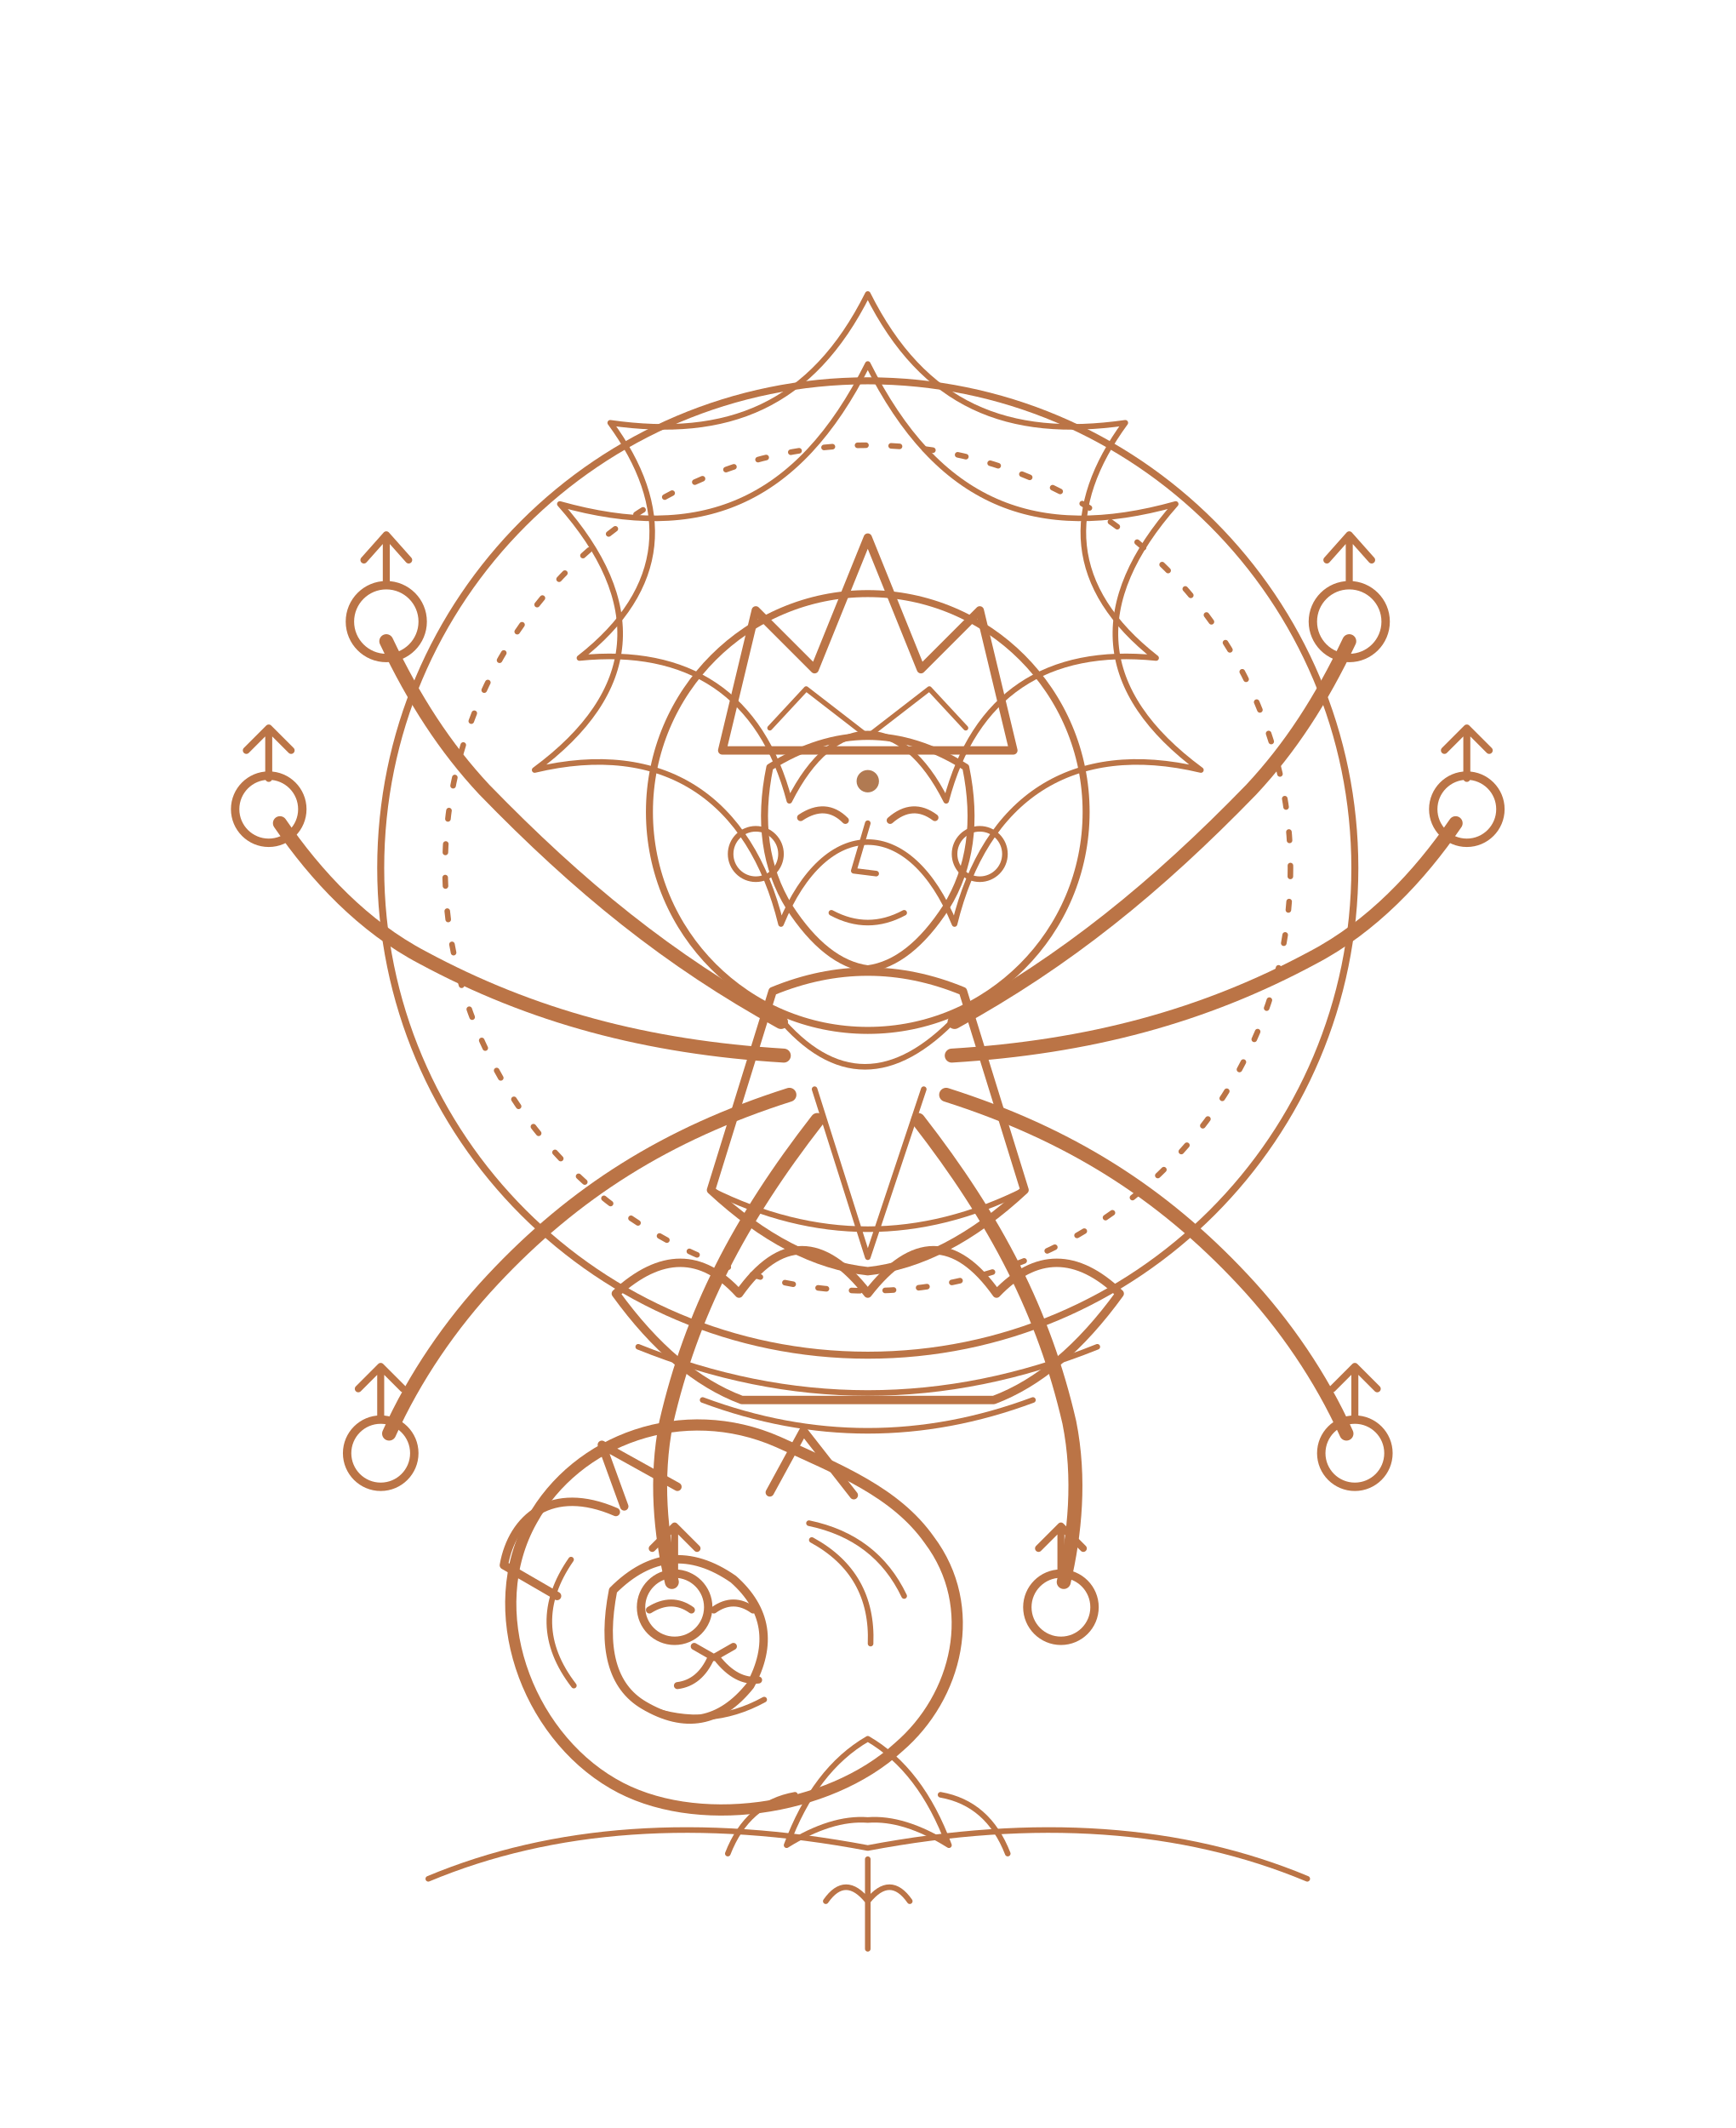
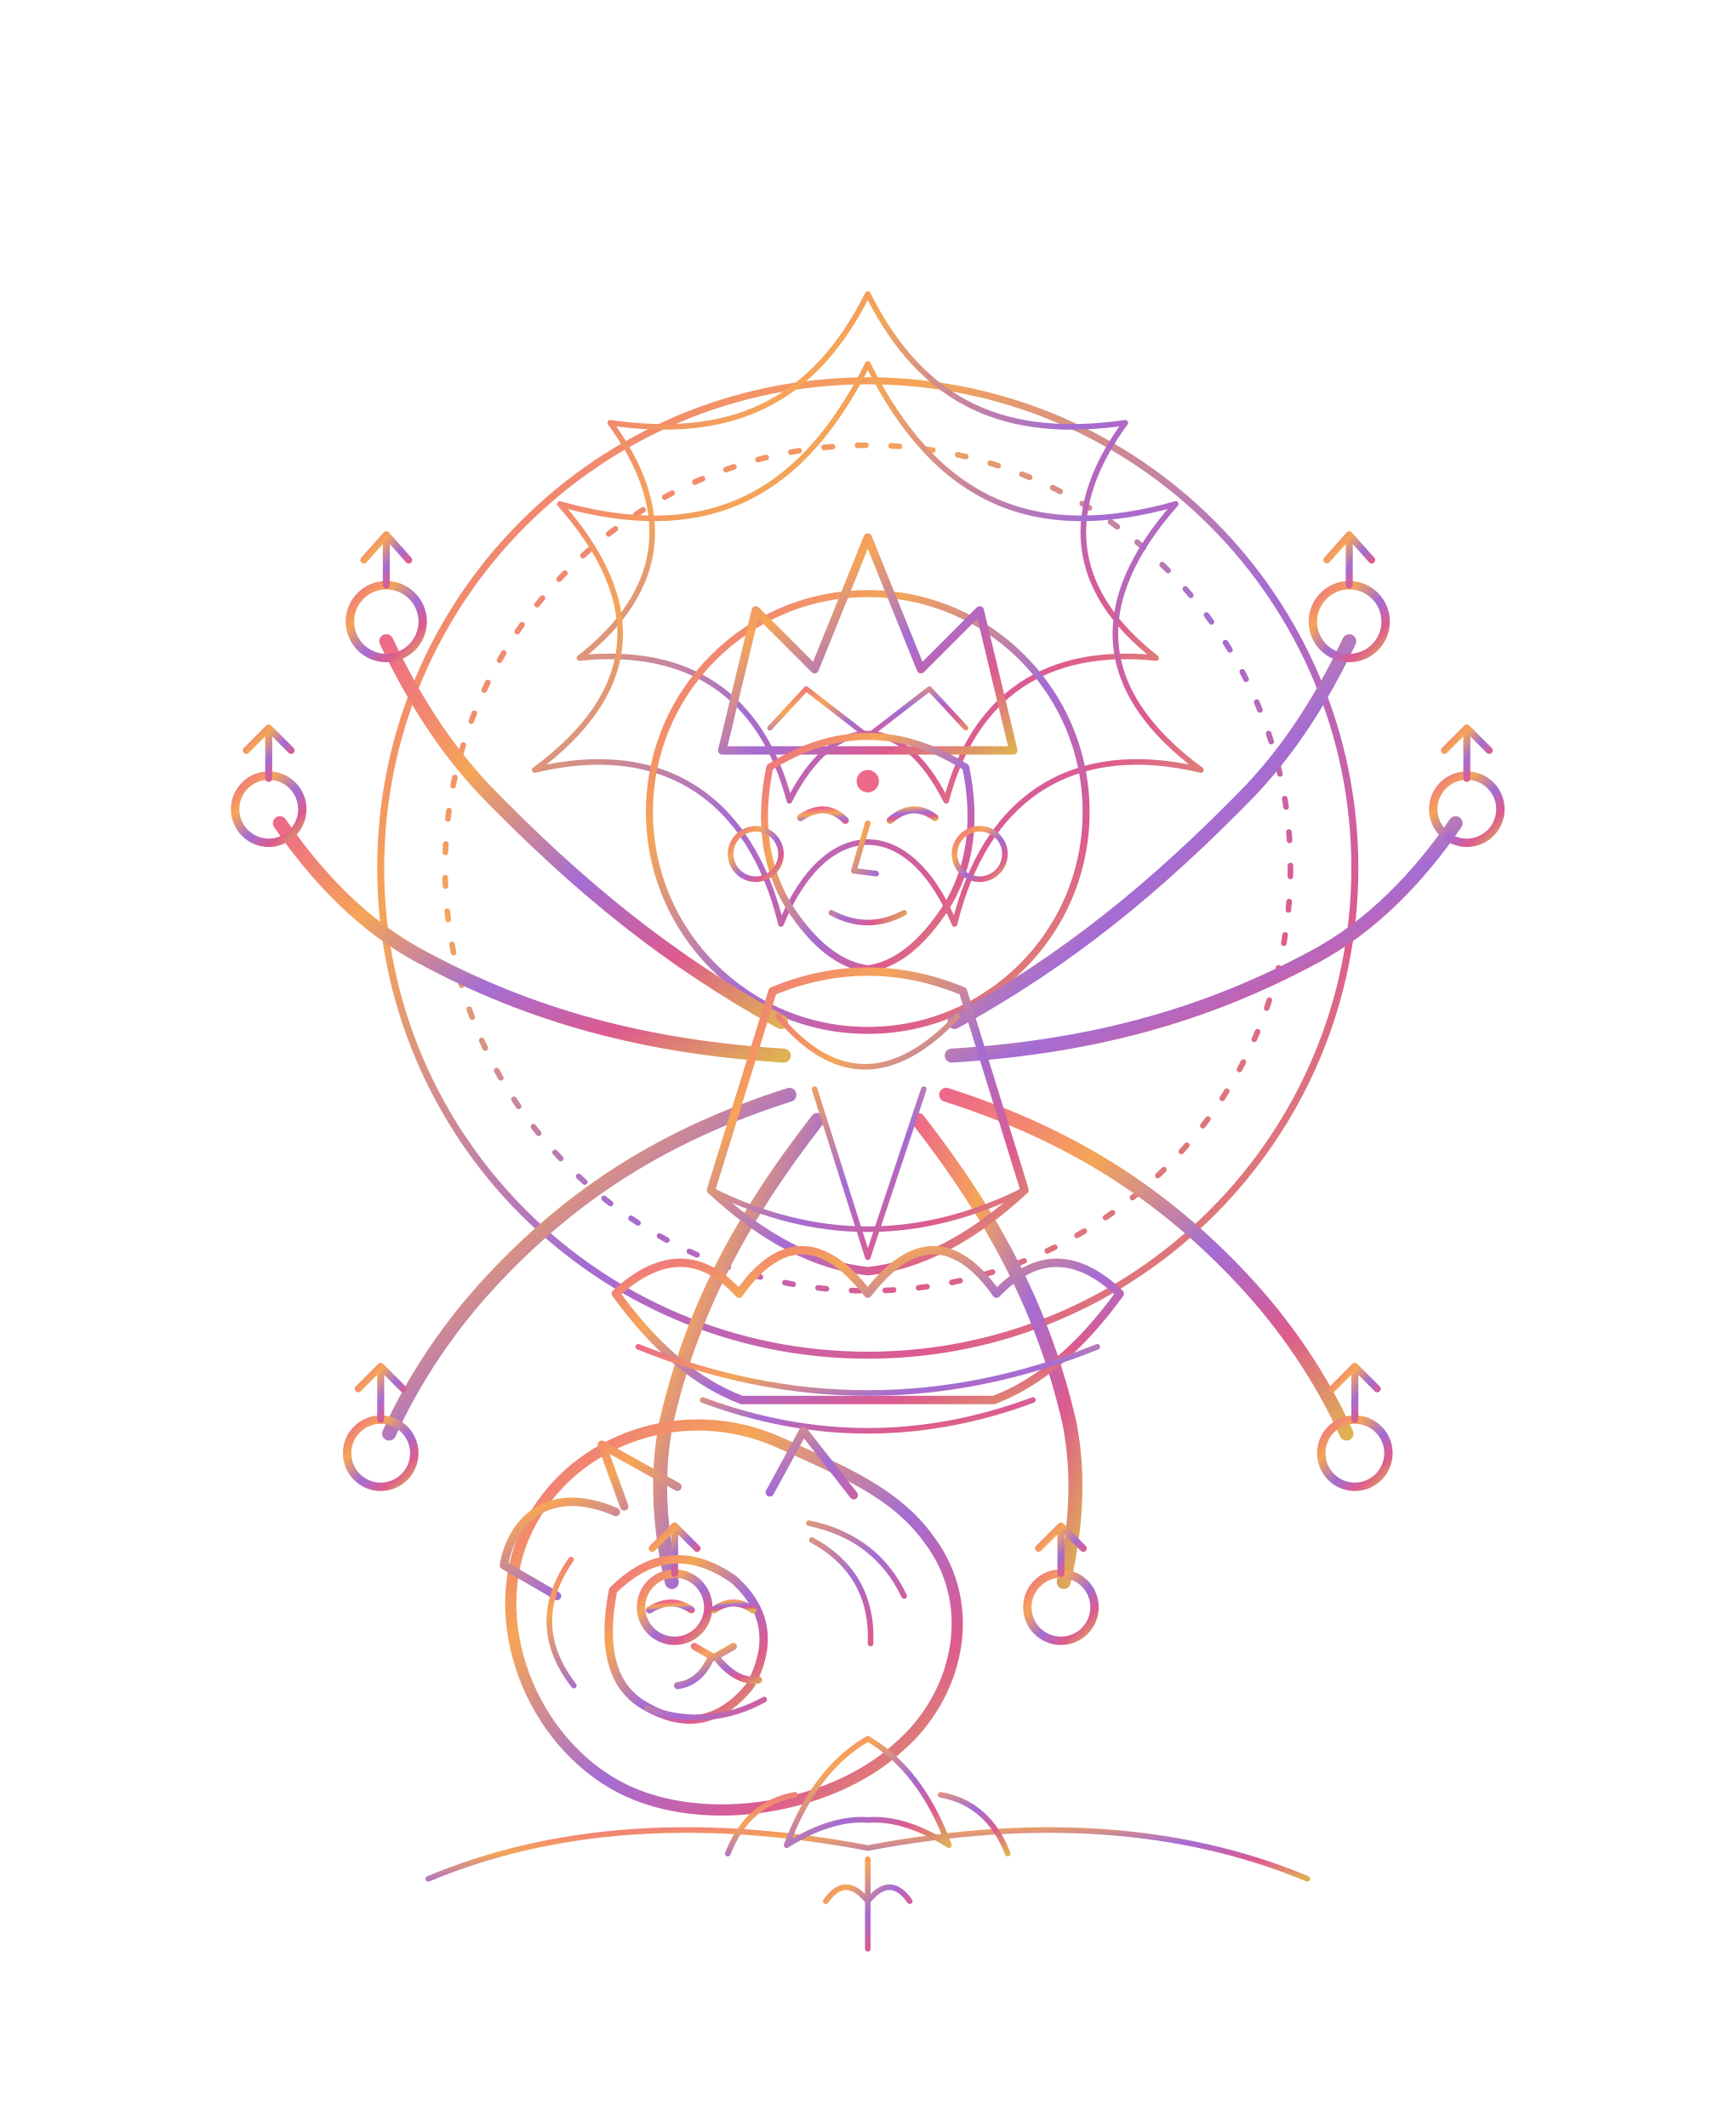
<svg xmlns="http://www.w3.org/2000/svg" viewBox="0 0 620 760" fill="none">
-   <g opacity=".78" stroke="#A84D12" stroke-linecap="round" stroke-linejoin="round">
+   <defs>
+     <linearGradient id="navratriRainbow" x1="0" y1="0" x2="1" y2="1">
+       <stop offset="0" stop-color="#e83e68" />
+       <stop offset=".28" stop-color="#f28c28" />
+       <stop offset=".56" stop-color="#8b43c7" />
+       <stop offset=".78" stop-color="#d42d6e" />
+       <stop offset="1" stop-color="#d69b23" />
+     </linearGradient>
+   </defs>
+   <g opacity=".78" stroke="url(#navratriRainbow)" stroke-linecap="round" stroke-linejoin="round">
    <circle cx="310" cy="310" r="174" stroke-width="2.5" />
    <circle cx="310" cy="310" r="151" stroke-width="2" stroke-dasharray="3 9" />
    <path d="M310 105 C330 145 360 157 402 151 C380 181 381 210 413 235 C374 231 348 248 338 286 C322 254 298 254 282 286 C272 248 246 231 207 235 C239 210 240 181 218 151 C260 157 290 145 310 105Z" stroke-width="2" />
    <path d="M310 130 C335 180 370 194 420 180 C389 215 391 247 429 275 C383 264 352 285 341 330 C325 291 295 291 279 330 C268 285 237 264 191 275 C229 247 231 215 200 180 C250 194 285 180 310 130Z" stroke-width="2" />
    <circle cx="310" cy="290" r="78" stroke-width="2.5" />
    <path d="M258 268 L270 218 L291 239 L310 192 L329 239 L350 218 L362 268Z" stroke-width="3" />
    <path d="M275 260 L288 246 L310 263 L332 246 L345 260" stroke-width="1.8" />
    <path d="M275 274 Q269 303 282 324 Q295 344 310 346 Q325 344 338 324 Q351 303 345 274 Q310 252 275 274Z" stroke-width="2.5" />
    <path d="M286 292 Q295 286 302 293 M318 293 Q326 286 334 292" stroke-width="2.5" />
    <path d="M310 294 L305 311 L313 312 M297 326 Q310 333 323 326" stroke-width="2" />
-     <circle cx="310" cy="279" r="4" fill="#9B5421" stroke="none" />
+     <circle cx="310" cy="279" r="4" fill="#e83e68" stroke="none" />
    <circle cx="270" cy="305" r="9" stroke-width="2" />
    <circle cx="350" cy="305" r="9" stroke-width="2" />
    <path d="M279 365 C239 343 207 317 173 282 C159 267 148 250 138 229" stroke-width="5" />
    <path d="M280 377 C231 374 190 363 151 342 C130 331 113 313 100 294" stroke-width="5" />
    <path d="M282 391 C238 405 205 426 176 457 C161 473 148 492 139 512" stroke-width="5" />
    <path d="M292 400 C264 436 247 469 238 508 C234 528 236 548 240 565" stroke-width="5" />
    <path d="M341 365 C381 343 413 317 447 282 C461 267 472 250 482 229" stroke-width="5" />
    <path d="M340 377 C389 374 430 363 469 342 C490 331 507 313 520 294" stroke-width="5" />
    <path d="M338 391 C382 405 415 426 444 457 C459 473 472 492 481 512" stroke-width="5" />
    <path d="M328 400 C356 436 373 469 382 508 C386 528 384 548 380 565" stroke-width="5" />
    <circle cx="138" cy="222" r="13" stroke-width="3" />
    <path d="M138 209 V191 M130 200 L138 191 L146 200" stroke-width="2.5" />
    <circle cx="96" cy="289" r="12" stroke-width="3" />
    <path d="M96 278 V260 M88 268 L96 260 L104 268" stroke-width="2.5" />
    <circle cx="136" cy="519" r="12" stroke-width="3" />
    <path d="M136 507 V488 M128 496 L136 488 L144 496" stroke-width="2.5" />
    <circle cx="241" cy="574" r="12" stroke-width="3" />
    <path d="M241 562 V545 M233 553 L241 545 L249 553" stroke-width="2.5" />
    <circle cx="482" cy="222" r="13" stroke-width="3" />
    <path d="M482 209 V191 M474 200 L482 191 L490 200" stroke-width="2.5" />
    <circle cx="524" cy="289" r="12" stroke-width="3" />
    <path d="M524 278 V260 M516 268 L524 260 L532 268" stroke-width="2.5" />
    <circle cx="484" cy="519" r="12" stroke-width="3" />
    <path d="M484 507 V488 M476 496 L484 488 L492 496" stroke-width="2.5" />
    <circle cx="379" cy="574" r="12" stroke-width="3" />
    <path d="M379 562 V545 M371 553 L379 545 L387 553" stroke-width="2.5" />
    <path d="M276 354 Q310 340 344 354 L366 425 Q338 451 310 454 Q282 451 254 425Z" stroke-width="3" />
    <path d="M278 363 Q308 399 342 363 M254 425 Q310 453 366 425 M291 389 L310 449 L330 389" stroke-width="2" />
    <path d="M220 462 Q244 440 264 462 Q286 431 310 462 Q334 431 356 462 Q377 440 400 462 Q379 491 355 500 L265 500 Q241 491 220 462Z" stroke-width="3" />
    <path d="M228 481 Q310 514 392 481 M251 500 Q310 522 369 500" stroke-width="2" />
    <path d="M278 515 C244 500 206 514 190 543 C172 575 188 619 219 637 C248 654 296 647 321 624 C342 606 350 574 332 550 C320 533 300 525 278 515Z" stroke-width="4" />
    <path d="M220 540 C197 530 183 542 180 559 L199 570 M223 538 L215 516 L242 531 M275 533 L287 511 L305 534" stroke-width="3" />
    <path d="M219 568 Q239 548 262 564 Q280 580 268 602 Q252 622 230 609 Q213 599 219 568Z" stroke-width="3" />
    <path d="M232 575 Q240 570 247 575 M255 575 Q262 570 269 575" stroke-width="2.5" />
    <path d="M248 588 L255 592 L262 588 M254 592 Q250 601 242 602 M256 592 Q263 601 271 600" stroke-width="2.5" />
    <path d="M231 610 Q253 618 273 607 M290 550 Q312 562 311 587" stroke-width="2" />
    <path d="M204 557 Q188 580 205 602 M289 544 Q313 549 323 570" stroke-width="2" />
    <path d="M153 671 Q220 643 310 660 Q400 643 467 671" stroke-width="2" />
    <path d="M281 659 Q291 632 310 621 Q329 632 339 659 Q323 649 310 650 Q297 649 281 659Z" stroke-width="2" />
    <path d="M260 662 Q267 644 284 641 M360 662 Q353 644 336 641" stroke-width="2" />
    <path d="M310 664 V696 M295 679 Q302 669 310 679 Q318 669 325 679" stroke-width="2" />
  </g>
</svg>
